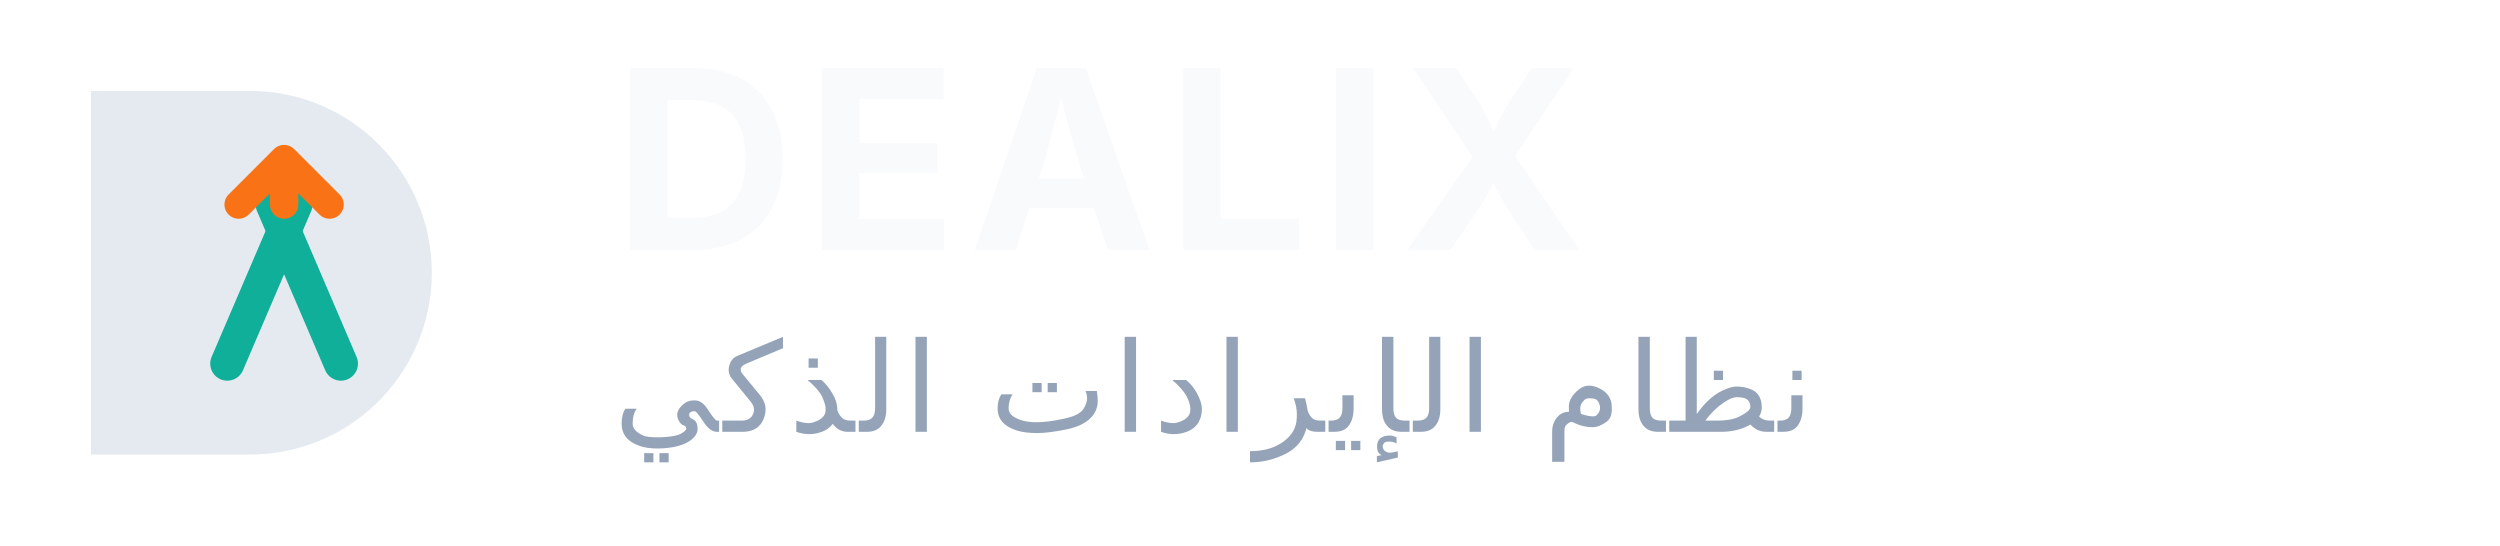
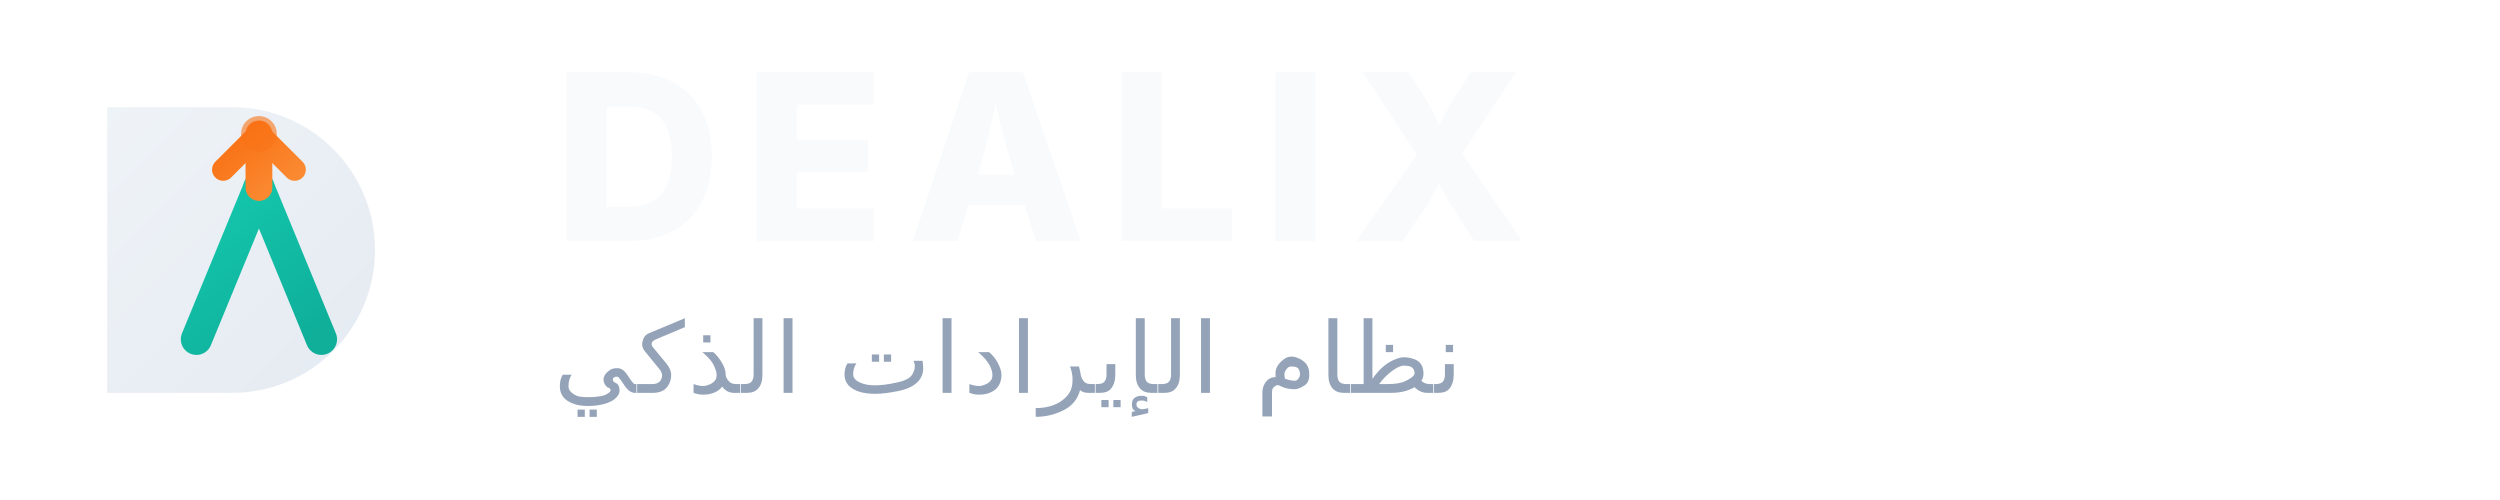
- <svg xmlns="http://www.w3.org/2000/svg" viewBox="0 0 220 48" fill="none">
-   <path d="M8 8h14c8.837 0 16 7.163 16 16s-7.163 16-16 16H8V8z" fill="#E2E8F0" opacity="0.9" />
-   <path d="M20 32L26 18" stroke="#0FAF9A" stroke-width="3" stroke-linecap="round" />
-   <path d="M30 32L24 18" stroke="#0FAF9A" stroke-width="3" stroke-linecap="round" />
-   <path d="M25 14L25 18M25 14L21 18M25 14L29 18" stroke="#F97316" stroke-width="2.5" stroke-linecap="round" stroke-linejoin="round" />
-   <text x="54" y="22" font-family="Inter, system-ui, sans-serif" font-size="22" font-weight="700" fill="#F8FAFC" letter-spacing="1">DEALIX</text>
-   <text x="54" y="38" font-family="IBM Plex Sans Arabic, Tajawal, sans-serif" font-size="11" fill="#94A3B8" letter-spacing="0.5">نظام الإيرادات الذكي</text>
+ <svg xmlns="http://www.w3.org/2000/svg" viewBox="0 0 280 56" fill="none">
+   <defs>
+     <linearGradient id="dGD" x1="0" y1="0" x2="48" y2="48" gradientUnits="userSpaceOnUse">
+       <stop offset="0%" stop-color="#F1F5F9" />
+       <stop offset="100%" stop-color="#E2E8F0" />
+     </linearGradient>
+     <linearGradient id="aGD" x1="22" y1="12" x2="28" y2="20" gradientUnits="userSpaceOnUse">
+       <stop offset="0%" stop-color="#F97316" />
+       <stop offset="100%" stop-color="#FB923C" />
+     </linearGradient>
+     <linearGradient id="xGD" x1="18" y1="18" x2="30" y2="34" gradientUnits="userSpaceOnUse">
+       <stop offset="0%" stop-color="#14C8AD" />
+       <stop offset="100%" stop-color="#0FAF9A" />
+     </linearGradient>
+   </defs>
+   <g transform="translate(4, 4)">
+     <path d="M8 8h14c8.837 0 16 7.163 16 16s-7.163 16-16 16H8V8z" fill="url(#dGD)" />
+     <path d="M18 34L25 17" stroke="url(#xGD)" stroke-width="3.5" stroke-linecap="round" />
+     <path d="M32 34L25 17" stroke="url(#xGD)" stroke-width="3.5" stroke-linecap="round" />
+     <path d="M25 11L25 17" stroke="url(#aGD)" stroke-width="3" stroke-linecap="round" />
+     <path d="M21 15L25 11L29 15" stroke="url(#aGD)" stroke-width="2.5" stroke-linecap="round" stroke-linejoin="round" />
+     <circle cx="25" cy="11" r="2" fill="#F97316" opacity="0.6" />
+   </g>
+   <text x="62" y="27" font-family="Inter, system-ui, -apple-system, sans-serif" font-size="26" font-weight="800" fill="#F8FAFC" letter-spacing="2.5">DEALIX</text>
+   <text x="62" y="44" font-family="IBM Plex Sans Arabic, Tajawal, sans-serif" font-size="11" fill="#94A3B8" letter-spacing="0.3">نظام الإيرادات الذكي</text>
</svg>
